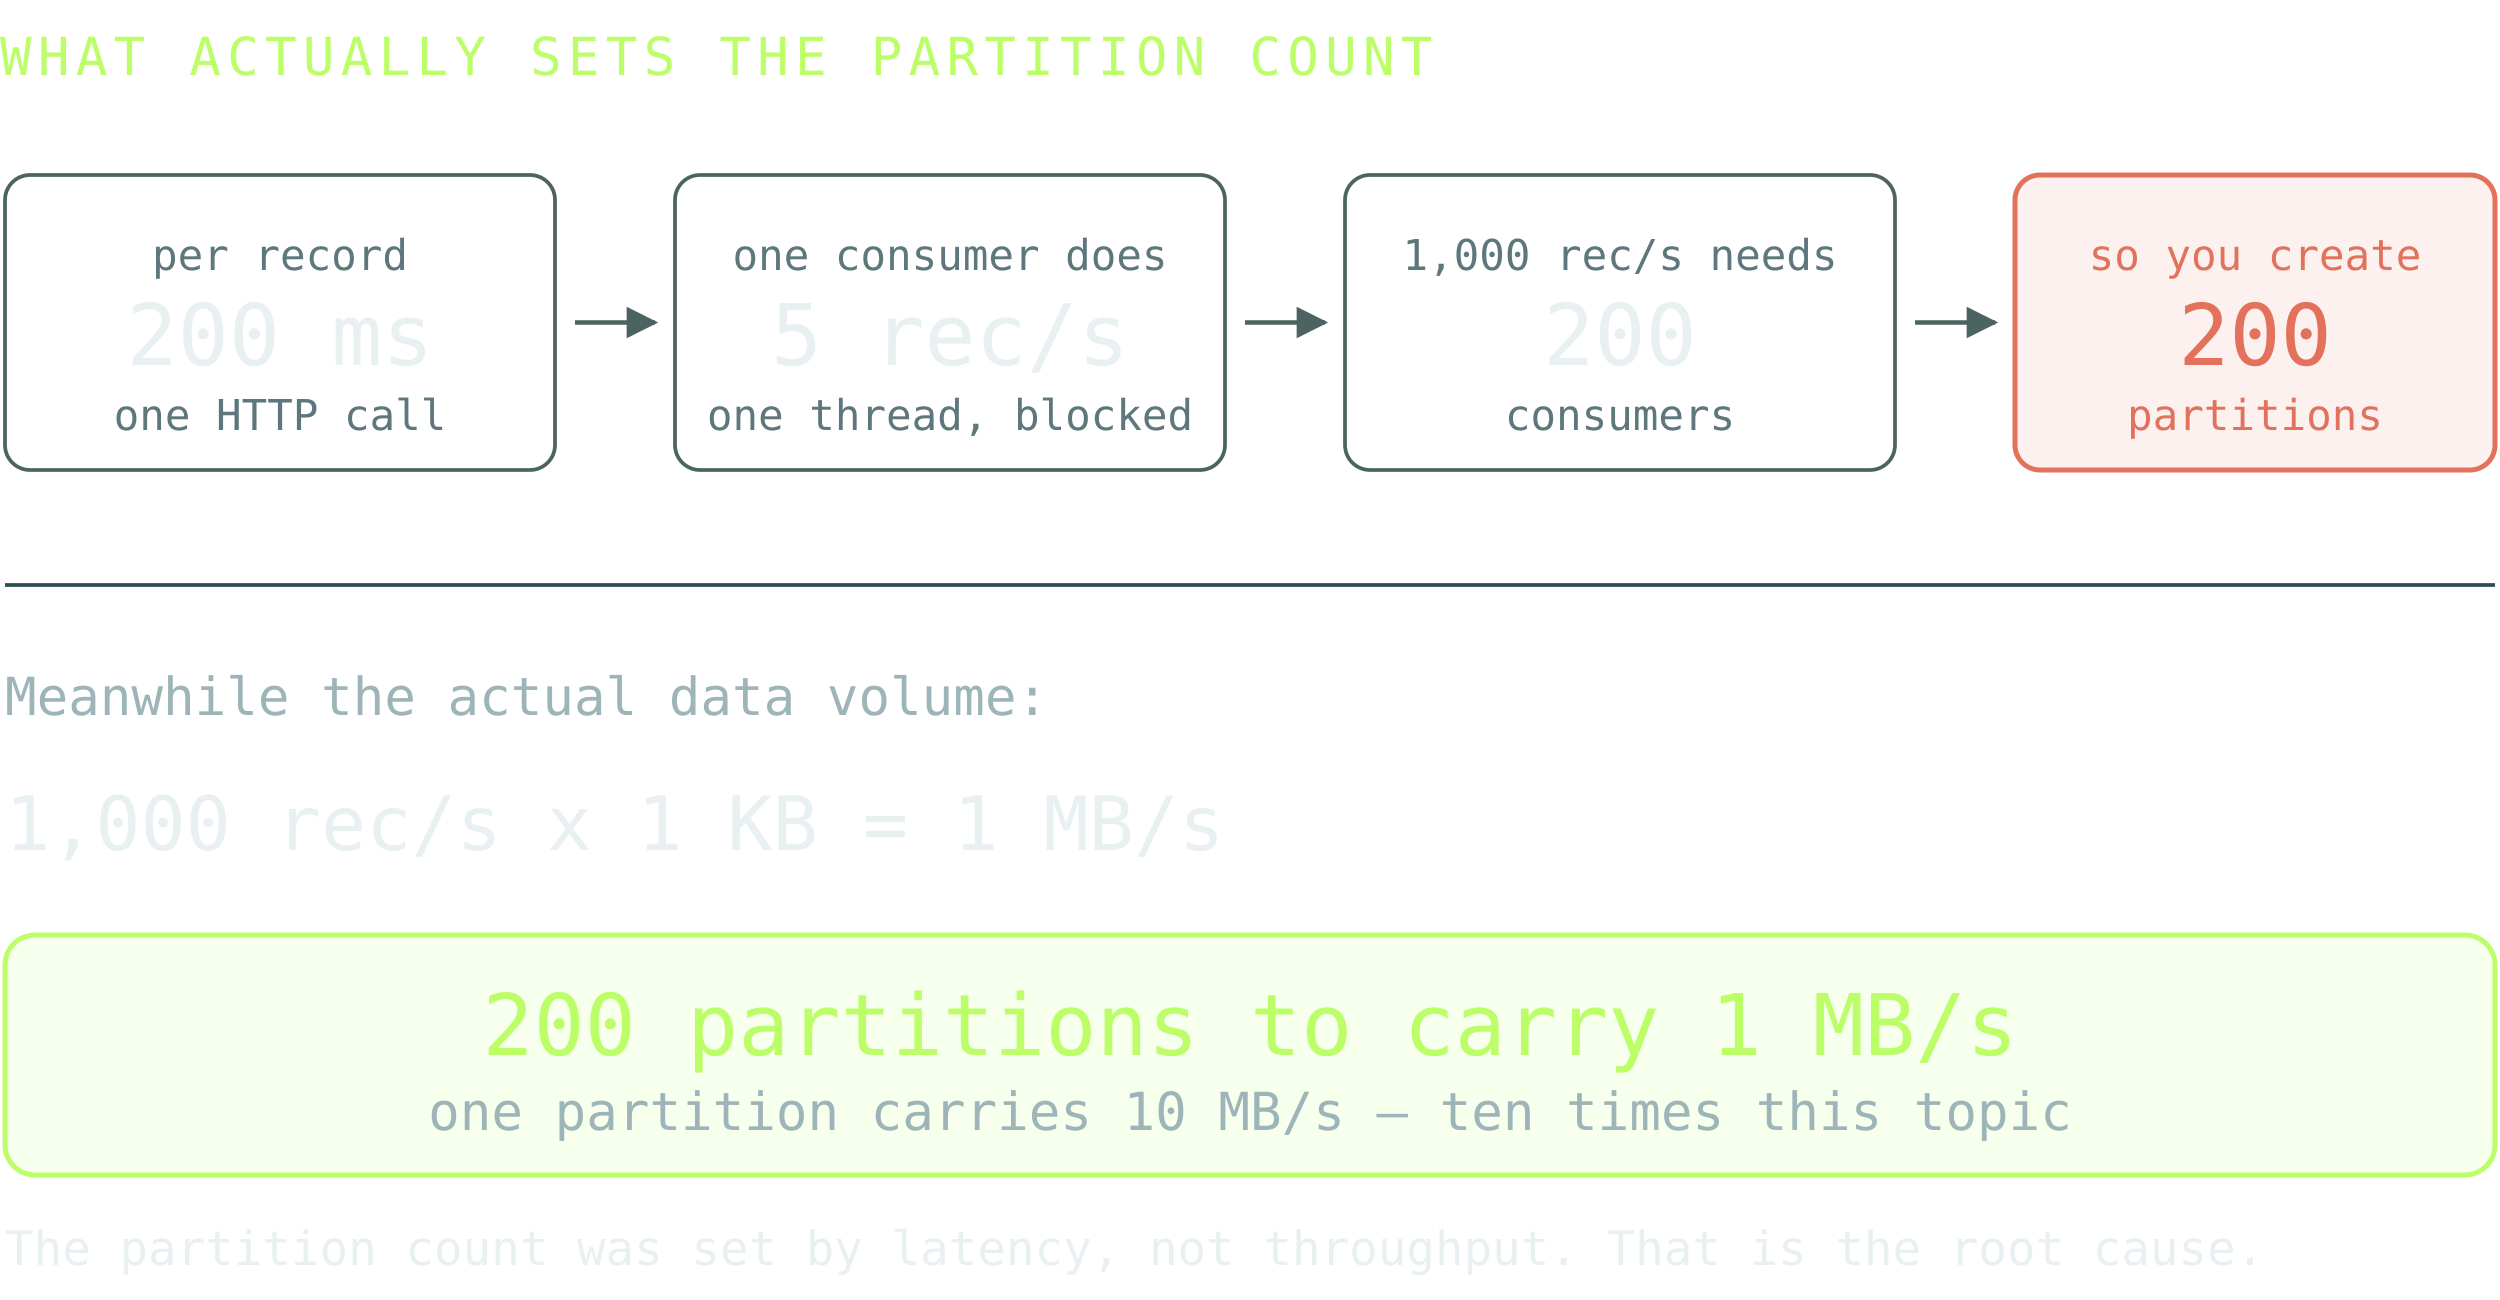
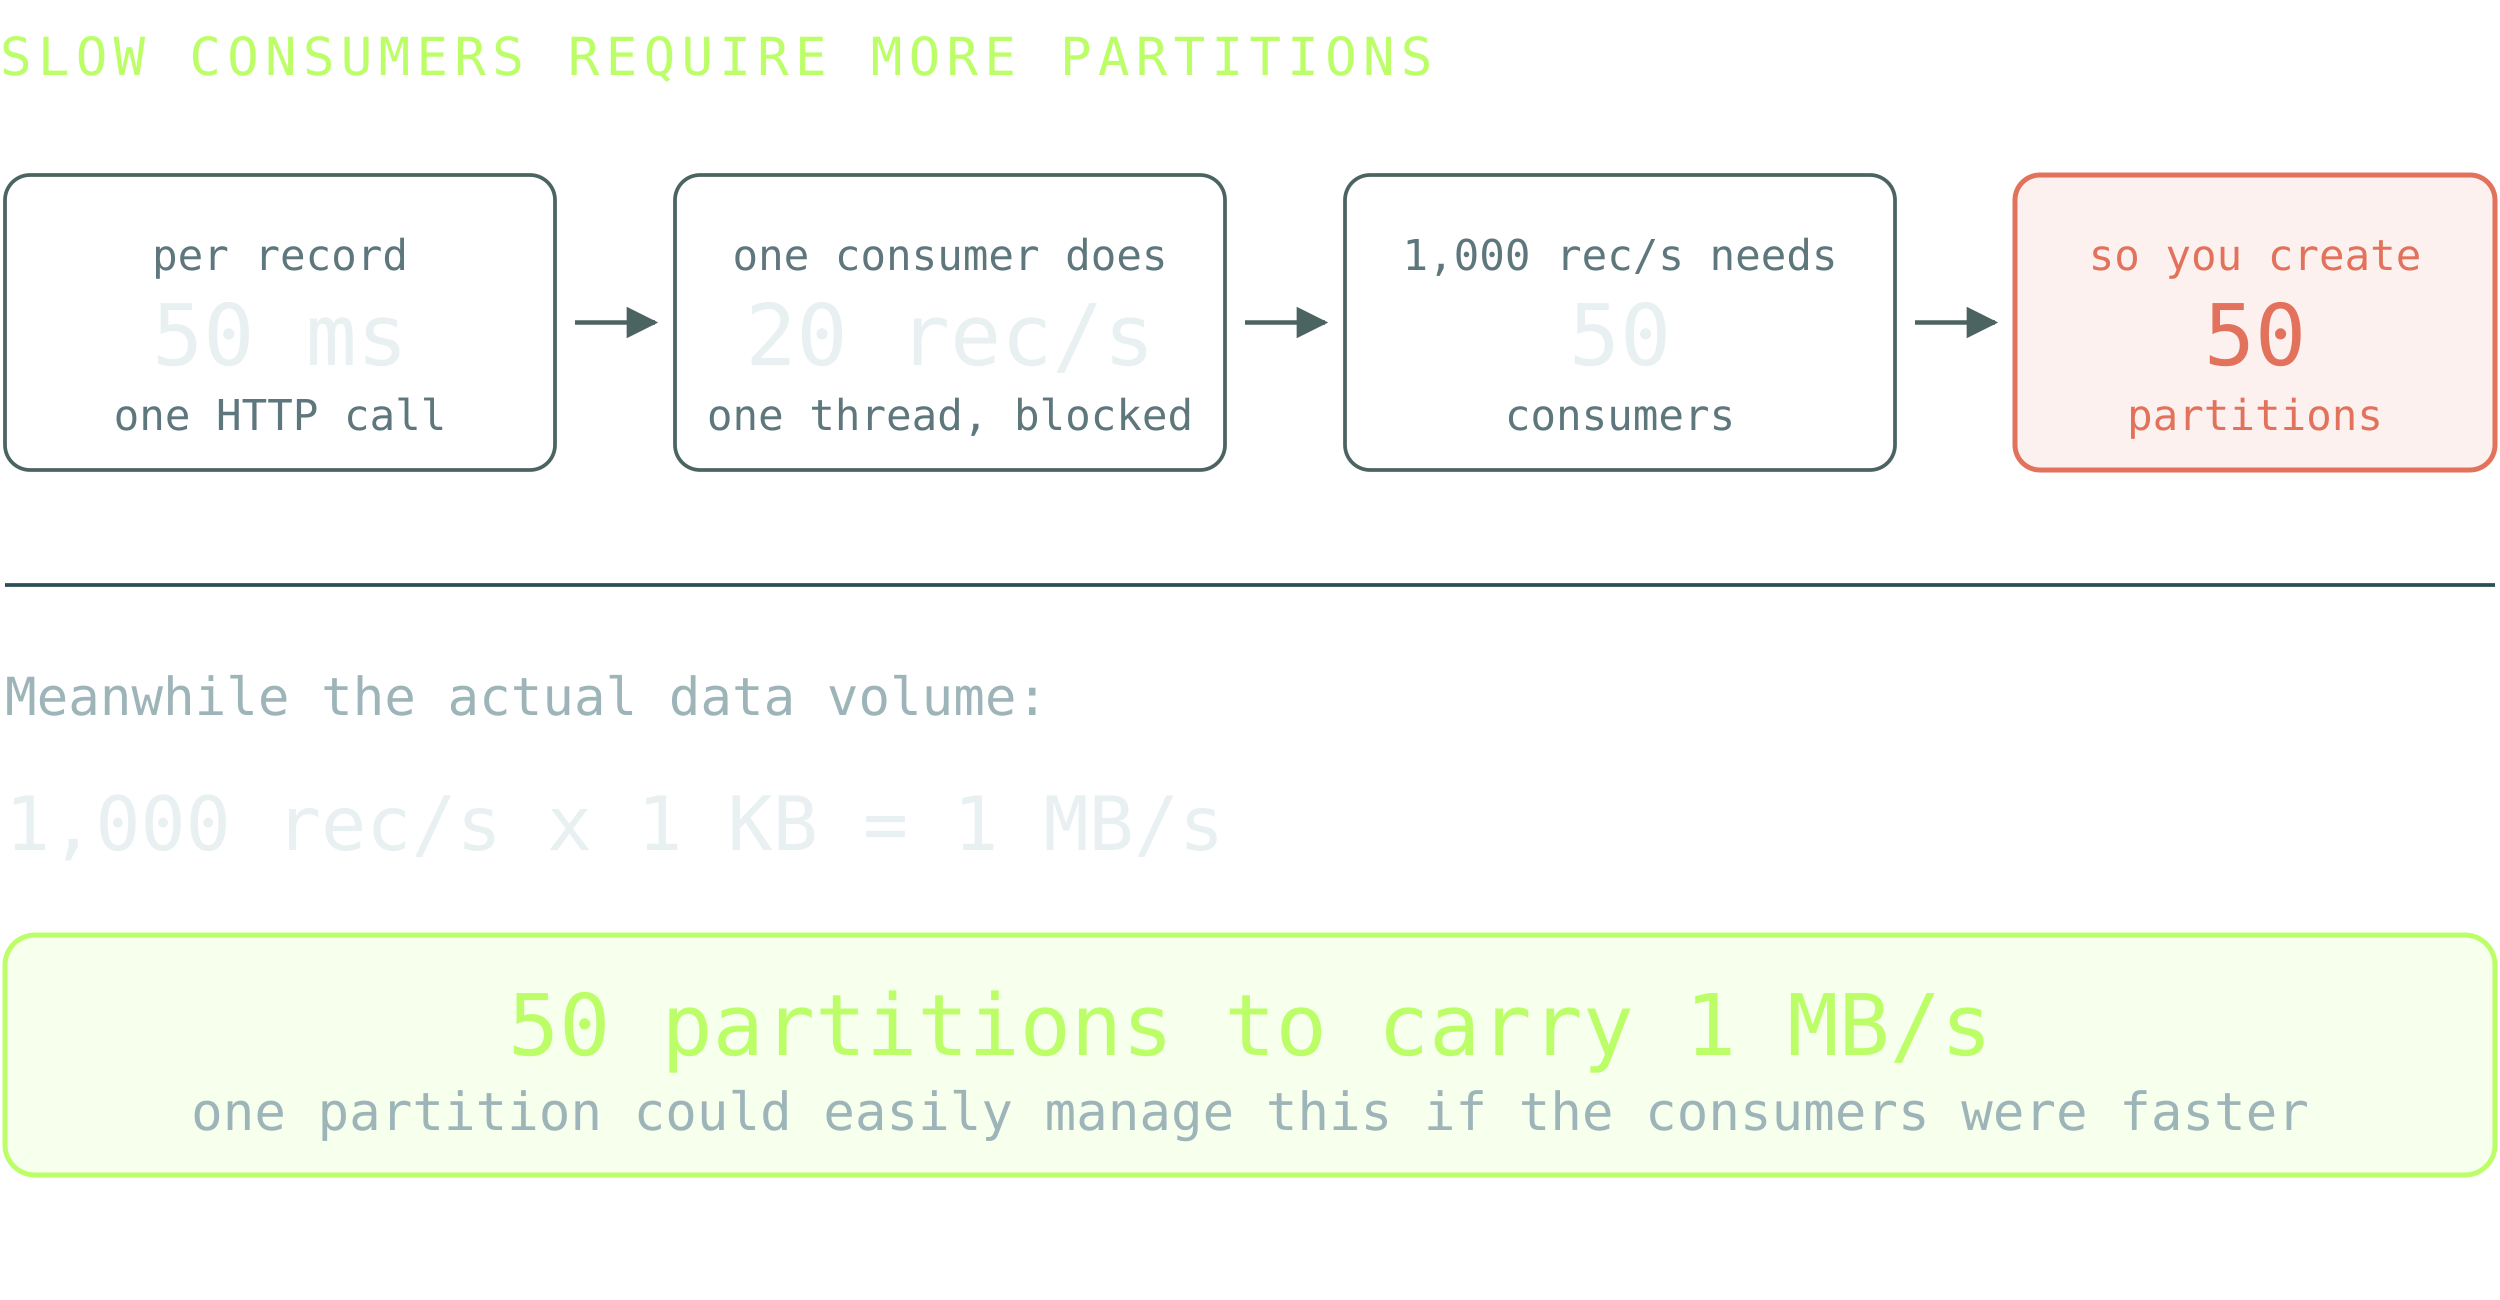
- <svg xmlns="http://www.w3.org/2000/svg" viewBox="0 0 1000 520" role="img" aria-label="A chain of arithmetic: 200 milliseconds of external call per record gives 5 records per second per consumer; a topic taking 1000 records per second therefore needs 200 consumers, which forces 200 partitions. The actual data volume is only 1 megabyte per second.">
+ <svg xmlns="http://www.w3.org/2000/svg" viewBox="0 0 1000 520" role="img" aria-label="A chain of arithmetic: 50 milliseconds of external call per record gives 20 records per second per consumer; a topic taking 1000 records per second therefore needs 50 consumers, which forces 50 partitions. The actual data volume is only 1 megabyte per second.">
  <defs>
    <marker id="lm-arrow" viewBox="0 0 10 10" refX="9" refY="5" markerWidth="7" markerHeight="7" orient="auto-start-reverse">
      <path d="M 0 0 L 10 5 L 0 10 z" fill="#4c6461" />
    </marker>
  </defs>
-   <text x="0" y="30" font-family="ui-monospace,Menlo,monospace" font-size="21" letter-spacing="2.5" fill="#bcfe68">WHAT ACTUALLY SETS THE PARTITION COUNT</text>
+   <text x="0" y="30" font-family="ui-monospace,Menlo,monospace" font-size="21" letter-spacing="2.5" fill="#bcfe68">SLOW CONSUMERS REQUIRE MORE PARTITIONS</text>
  <rect x="2" y="70" width="220" height="118" rx="10" fill="none" stroke="#4c6461" stroke-width="1.5" />
  <text x="112" y="108" text-anchor="middle" font-family="ui-monospace,Menlo,monospace" font-size="17" fill="#5d777c">per record</text>
-   <text x="112" y="146" text-anchor="middle" font-family="ui-monospace,Menlo,monospace" font-size="34" fill="#e8f0f1">200 ms</text>
+   <text x="112" y="146" text-anchor="middle" font-family="ui-monospace,Menlo,monospace" font-size="34" fill="#e8f0f1">50 ms</text>
  <text x="112" y="172" text-anchor="middle" font-family="ui-monospace,Menlo,monospace" font-size="17" fill="#5d777c">one HTTP call</text>
  <line x1="230" y1="129" x2="262" y2="129" stroke="#4c6461" stroke-width="1.8" marker-end="url(#lm-arrow)" />
  <rect x="270" y="70" width="220" height="118" rx="10" fill="none" stroke="#4c6461" stroke-width="1.5" />
  <text x="380" y="108" text-anchor="middle" font-family="ui-monospace,Menlo,monospace" font-size="17" fill="#5d777c">one consumer does</text>
-   <text x="380" y="146" text-anchor="middle" font-family="ui-monospace,Menlo,monospace" font-size="34" fill="#e8f0f1">5 rec/s</text>
+   <text x="380" y="146" text-anchor="middle" font-family="ui-monospace,Menlo,monospace" font-size="34" fill="#e8f0f1">20 rec/s</text>
  <text x="380" y="172" text-anchor="middle" font-family="ui-monospace,Menlo,monospace" font-size="17" fill="#5d777c">one thread, blocked</text>
  <line x1="498" y1="129" x2="530" y2="129" stroke="#4c6461" stroke-width="1.8" marker-end="url(#lm-arrow)" />
  <rect x="538" y="70" width="220" height="118" rx="10" fill="none" stroke="#4c6461" stroke-width="1.5" />
  <text x="648" y="108" text-anchor="middle" font-family="ui-monospace,Menlo,monospace" font-size="17" fill="#5d777c">1,000 rec/s needs</text>
-   <text x="648" y="146" text-anchor="middle" font-family="ui-monospace,Menlo,monospace" font-size="34" fill="#e8f0f1">200</text>
+   <text x="648" y="146" text-anchor="middle" font-family="ui-monospace,Menlo,monospace" font-size="34" fill="#e8f0f1">50</text>
  <text x="648" y="172" text-anchor="middle" font-family="ui-monospace,Menlo,monospace" font-size="17" fill="#5d777c">consumers</text>
  <line x1="766" y1="129" x2="798" y2="129" stroke="#4c6461" stroke-width="1.8" marker-end="url(#lm-arrow)" />
  <rect x="806" y="70" width="192" height="118" rx="10" fill="rgba(226,114,91,0.10)" stroke="#e2725b" stroke-width="2" />
  <text x="902" y="108" text-anchor="middle" font-family="ui-monospace,Menlo,monospace" font-size="17" fill="#e2725b">so you create</text>
-   <text x="902" y="146" text-anchor="middle" font-family="ui-monospace,Menlo,monospace" font-size="34" fill="#e2725b">200</text>
+   <text x="902" y="146" text-anchor="middle" font-family="ui-monospace,Menlo,monospace" font-size="34" fill="#e2725b">50</text>
  <text x="902" y="172" text-anchor="middle" font-family="ui-monospace,Menlo,monospace" font-size="17" fill="#e2725b">partitions</text>
  <line x1="2" y1="234" x2="998" y2="234" stroke="#2e4e56" stroke-width="1.5" />
  <text x="2" y="286" font-family="ui-monospace,Menlo,monospace" font-size="21" fill="#9db4b8">Meanwhile the actual data volume:</text>
  <text x="2" y="340" font-family="ui-monospace,Menlo,monospace" font-size="30" fill="#e8f0f1">1,000 rec/s  x  1 KB  =  1 MB/s</text>
  <rect x="2" y="374" width="996" height="96" rx="12" fill="rgba(188,254,104,0.12)" stroke="#bcfe68" stroke-width="2" />
-   <text x="500" y="422" text-anchor="middle" font-family="ui-monospace,Menlo,monospace" font-size="34" fill="#bcfe68">200 partitions to carry 1 MB/s</text>
-   <text x="500" y="452" text-anchor="middle" font-family="ui-monospace,Menlo,monospace" font-size="21" fill="#9db4b8">one partition carries 10 MB/s — ten times this topic</text>
-   <text x="2" y="506" font-family="ui-monospace,Menlo,monospace" font-size="19" fill="#e8f0f1">The partition count was set by latency, not throughput. That is the root cause.</text>
+   <text x="500" y="422" text-anchor="middle" font-family="ui-monospace,Menlo,monospace" font-size="34" fill="#bcfe68">50 partitions to carry 1 MB/s</text>
+   <text x="500" y="452" text-anchor="middle" font-family="ui-monospace,Menlo,monospace" font-size="21" fill="#9db4b8">one partition could easily manage this if the consumers were faster</text>
</svg>
